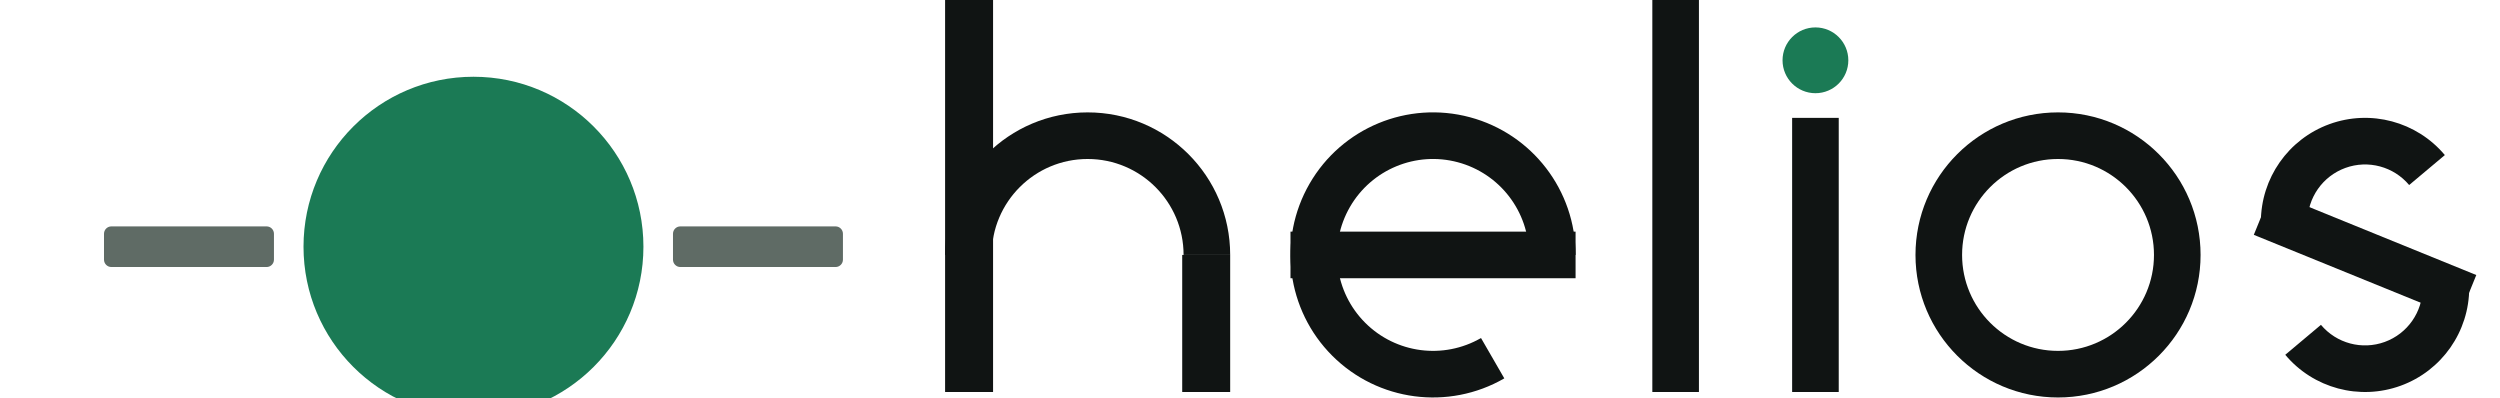
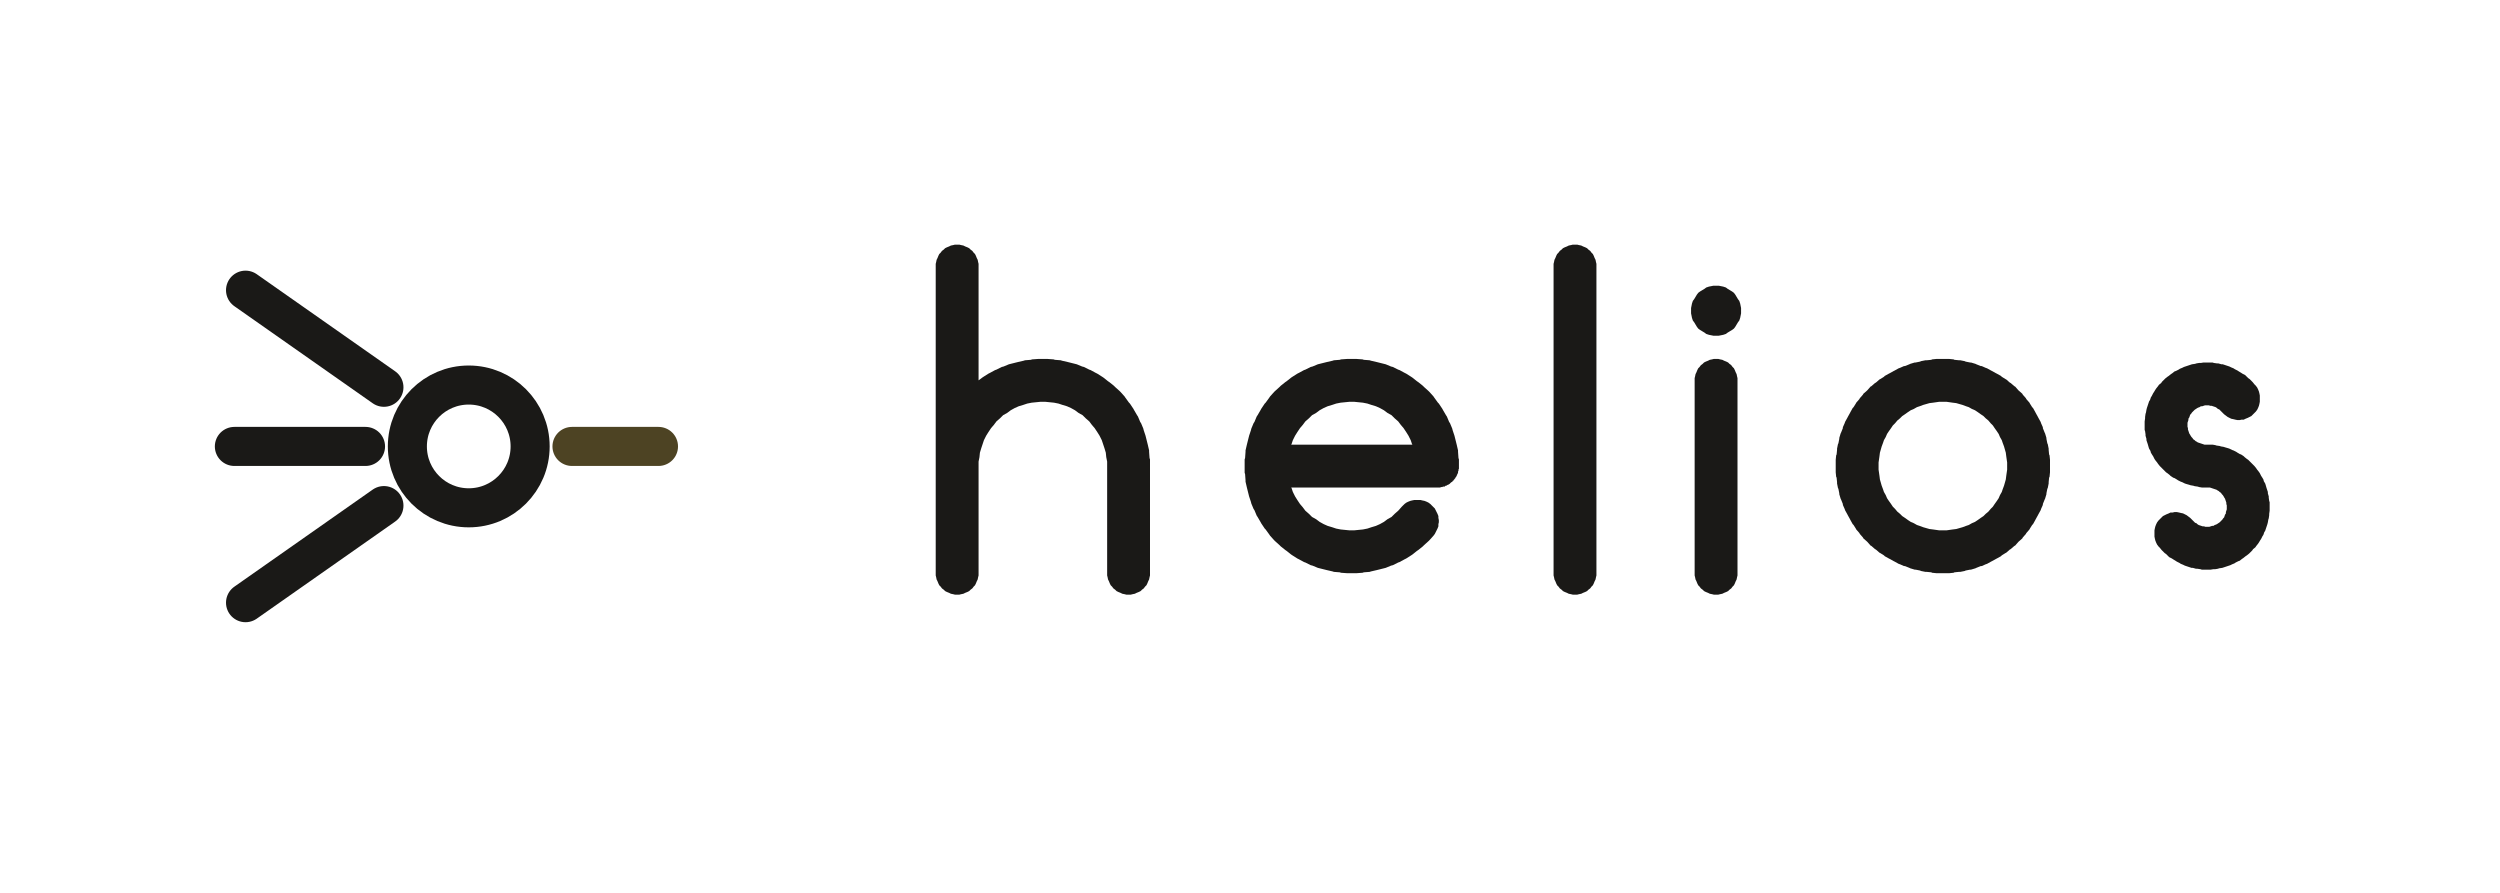
- <svg xmlns="http://www.w3.org/2000/svg" viewBox="0 0 911.6 145.0" width="912" height="145">
-   <g transform="translate(0,-82.52174) scale(0.3369565)">
-     <rect x="112.00" y="490.00" width="184.00" height="44.00" rx="8.00" fill="#5F6B65" />
-     <rect x="728.00" y="490.00" width="184.00" height="44.00" rx="8.00" fill="#5F6B65" />
-     <circle cx="512.00" cy="512.00" r="184.00" fill="#1B7A55" />
+ <svg xmlns="http://www.w3.org/2000/svg" viewBox="0 0 560 200">
+   <g transform="translate(40,40.0) scale(1.25)">
+     <circle cx="52" cy="48" r="11" fill="none" stroke="#1A1917" stroke-width="7" />
+     <path d="M12 20 36.8 37.4M10 48 33.5 48M12 76 36.8 58.6" fill="none" stroke="#1A1917" stroke-width="7" stroke-linecap="round" stroke-linejoin="round" />
+     <path d="M70.5 48 86 48" fill="none" stroke="#4D4323" stroke-width="7" stroke-linecap="round" stroke-linejoin="round" />
  </g>
-   <g transform="translate(327.57,0)">
-     <path fill="#101413" d="M 17.00 0.00 h 17.50 v 143.00 h -17.50 Z" />
-     <path fill="#101413" d="M 17.00 93.00 A 52.00 52.00 0 0 1 121.00 93.00 L 104.00 93.00 A 35.00 35.00 0 0 0 34.00 93.00 Z" />
-     <path fill="#101413" d="M 103.50 93.00 h 17.50 v 50.00 h -17.50 Z" />
-     <path fill="#101413" d="M 247.00 93.00 A 52.00 52.00 0 1 0 221.00 138.03 L 212.50 123.31 A 35.00 35.00 0 1 1 230.00 93.00 Z" />
-     <path fill="#101413" d="M 143.00 84.50 h 104.00 v 17.00 h -104.00 Z" />
-     <path fill="#101413" d="M 275.00 0.00 h 17.00 v 143.00 h -17.00 Z" />
-     <path fill="#101413" d="M 326.00 43.00 h 17.00 v 100.00 h -17.00 Z" />
-     <path fill="#101413" d="M 371.00 93.00 A 52.00 52.00 0 1 1 475.00 93.00 A 52.00 52.00 0 1 1 371.00 93.00 Z M 388.00 93.00 A 35.00 35.00 0 1 0 458.00 93.00 A 35.00 35.00 0 1 0 388.00 93.00 Z" />
-     <path fill="#101413" d="M 564.11 56.57 A 38.00 38.00 0 0 0 497.00 81.00 L 514.00 81.00 A 21.00 21.00 0 0 1 551.09 67.50 Z" />
-     <path fill="#101413" d="M 494.42 85.67 L 569.17 116.08 L 575.58 100.33 L 500.83 69.92 Z" />
-     <path fill="#101413" d="M 573.00 105.00 A 38.00 38.00 0 0 1 505.89 129.43 L 518.91 118.50 A 21.00 21.00 0 0 0 556.00 105.00 Z" />
-     <circle cx="334.50" cy="22" r="12" fill="#1B7A55" />
+   <g fill="#1A1917" transform="translate(200,128.4)">
+     <g transform="translate(0.00,0) scale(0.1,-0.1)">
+       <path d="M96 -5V0V688V693L97 697L98 702L100 706L102 711L104 715L107 718L110 722L114 725L117 728L121 730L126 732L130 734L135 735L139 736H144H149L153 735L158 734L162 732L167 730L171 728L174 725L178 722L181 718L184 715L186 711L188 706L190 702L191 697L192 693V688V432L200 438L203 440L214 447L218 449L229 455L232 456L244 462L248 463L260 468L264 469L276 472L280 473L293 476L296 477L309 478L312 479L326 480H329H343H346L360 479L363 478L376 477L379 476L392 473L396 472L408 469L412 468L424 463L428 462L440 456L443 455L454 449L458 447L469 440L472 438L482 430L485 428L495 420L498 417L508 408L510 406L519 396L521 393L529 382L531 380L539 368L540 366L547 354L549 351L554 339L556 336L561 324L562 320L566 308L567 304L570 292L571 288L574 275V272L575 258L576 255V242V241V240V0V-5L575 -9L574 -14L572 -18L570 -23L568 -27L565 -30L562 -34L558 -37L555 -40L551 -42L546 -44L542 -46L537 -47L533 -48H528H523L519 -47L514 -46L510 -44L505 -42L501 -40L498 -37L494 -34L491 -30L488 -27L486 -23L484 -18L482 -14L481 -9L480 -5V0V239V250L478 260L477 270L474 280L471 289L468 298L463 308L458 316L452 325L446 332L440 340L432 347L425 354L416 359L408 365L399 370L390 374L380 377L371 380L361 382L351 383L341 384H331L321 383L311 382L301 380L292 377L282 374L273 370L264 365L256 359L247 354L240 347L232 340L226 332L220 325L214 316L209 308L204 298L201 289L198 280L195 270L194 260L192 250V239V0V-5L191 -9L190 -14L188 -18L186 -23L184 -27L181 -30L178 -34L174 -37L171 -40L167 -42L162 -44L158 -46L153 -47L149 -48H144H139L135 -47L130 -46L126 -44L121 -42L117 -40L114 -37L110 -34L107 -30L104 -27L102 -23L100 -18L98 -14L97 -9Z" />
+     </g>
+     <g transform="translate(69.20,0) scale(0.1,-0.1)">
+       <path d="M96 240V242V255L97 258L98 272V275L101 288L102 292L105 304L106 308L110 320L111 324L116 336L118 339L123 351L125 354L132 366L133 368L141 380L143 382L151 393L153 396L162 406L164 408L174 417L177 420L187 428L190 430L200 438L203 440L214 447L218 449L229 455L232 456L244 462L248 463L260 468L264 469L276 472L280 473L293 476L296 477L309 478L312 479L326 480H329H343H346L360 479L363 478L376 477L379 476L392 473L396 472L408 469L412 468L424 463L428 462L440 456L443 455L454 449L458 447L469 440L472 438L482 430L485 428L495 420L498 417L508 408L510 406L519 396L521 393L529 382L531 380L539 368L540 366L547 354L549 351L554 339L556 336L561 324L562 320L566 308L567 304L570 292L571 288L574 275V272L575 258L576 255V242V241V240V238V237V236V235V234L575 232V231V229L574 228V227V226V225L573 223V222H572V220L571 219V218L570 217V216L569 215L568 214V213L567 212L566 211V210H565L564 208L563 207H562V206L561 205L560 204H559L558 203L557 202L556 201L555 200L553 199L552 198H551L549 197L548 196H547H546L545 195L544 194H543H542H540L539 193H538H537H536L534 192H533H531H530H529H528H200L201 191L204 182L209 172L214 164L220 155L226 148L232 140L240 133L247 126L256 121L264 115L273 110L282 106L292 103L301 100L311 98L321 97L331 96H341L351 97L361 98L371 100L380 103L390 106L399 110L408 115L416 121L425 126L432 133L440 140L448 149L451 152L454 155L458 158L462 160L467 162L471 163L476 164H480H485H490L494 163L499 162L504 160L508 158L512 155L515 152L518 149L522 145L524 141L526 137L528 133L530 128V124L531 119V114L530 110V105L528 100L526 96L524 92L522 88L519 84L510 74L508 72L498 63L495 60L485 52L482 50L472 42L469 40L458 33L454 31L443 25L440 24L428 18L424 17L412 12L408 11L396 8L392 7L379 4L376 3L363 2L360 1L346 0H343H329H326L312 1L309 2L296 3L293 4L280 7L276 8L264 11L260 12L248 17L244 18L232 24L229 25L218 31L214 33L203 40L200 42L190 50L187 52L177 60L174 63L164 72L162 74L153 84L151 87L143 98L141 100L133 112L132 114L125 126L123 129L118 141L116 144L111 156L110 160L106 172L105 176L102 188L101 192L98 205V208L97 222L96 225V238ZM200 288H472L471 289L468 298L463 308L458 316L452 325L446 332L440 340L432 347L425 354L416 359L408 365L399 370L390 374L380 377L371 380L361 382L351 383L341 384H331L321 383L311 382L301 380L292 377L282 374L273 370L264 365L256 359L247 354L240 347L232 340L226 332L220 325L214 316L209 308L204 298L201 289Z" />
+     </g>
+     <g transform="translate(138.40,0) scale(0.1,-0.1)">
+       <path d="M96 0V688V693L97 697L98 702L100 706L102 711L104 715L107 718L110 722L114 725L117 728L121 730L126 732L130 734L135 735L139 736H144H149L153 735L158 734L162 732L167 730L171 728L174 725L178 722L181 718L184 715L186 711L188 706L190 702L191 697L192 693V688V0V-5L191 -9L190 -14L188 -18L186 -23L184 -27L181 -30L178 -34L174 -37L171 -40L167 -42L162 -44L158 -46L153 -47L149 -48H144H139L135 -47L130 -46L126 -44L121 -42L117 -40L114 -37L110 -34L107 -30L104 -27L102 -23L100 -18L98 -14L97 -9L96 -5Z" />
+     </g>
+     <g transform="translate(169.20,0) scale(0.1,-0.1)">
+       <path d="M208 594V588V582L207 577L206 572L204 566L201 562L198 557L195 552L192 548L188 545L183 542L178 539L174 536L168 534L163 533L158 532H152H146L141 533L136 534L130 536L126 539L121 542L116 545L112 548L109 552L106 557L103 562L100 566L98 572L97 577L96 582V588V594L97 599L98 604L100 610L103 614L106 619L109 624L112 628L116 631L121 634L126 637L130 640L136 642L141 643L146 644H152H158L163 643L168 642L174 640L178 637L183 634L188 631L192 628L195 624L198 619L201 614L204 610L206 604L207 599ZM104 -5V0V432V437L105 441L106 446L108 450L110 455L112 459L115 462L118 466L122 469L125 472L129 474L134 476L138 478L143 479L147 480H152H157L161 479L166 478L170 476L175 474L179 472L182 469L186 466L189 462L192 459L194 455L196 450L198 446L199 441L200 437V432V0V-5L199 -9L198 -14L196 -18L194 -23L192 -27L189 -30L186 -34L182 -37L179 -40L175 -42L170 -44L166 -46L161 -47L157 -48H152H147L143 -47L138 -46L134 -44L129 -42L125 -40L122 -37L118 -34L115 -30L112 -27L110 -23L108 -18L106 -14L105 -9Z" />
+     </g>
+     <g transform="translate(201.60,0) scale(0.1,-0.1)">
+       <path d="M576 241V239V229V226L575 216L574 214L573 204V201L571 191L570 189L568 179V177L565 167L564 165L560 155V153L556 144L555 141L550 132L549 130L544 121L543 119L538 110L536 108L531 100L530 98L523 90L522 88L515 80L514 78L506 71L505 70L498 62L496 61L488 54L486 53L478 46L476 45L468 40L466 38L457 33L455 32L446 27L444 26L435 21L432 20L423 16H421L411 12L409 11L399 8H397L387 6L385 5L375 3H372L362 2L360 1L350 0H347H337H335H325H322L312 1L310 2L300 3H297L287 5L285 6L275 8H273L263 11L261 12L251 16H249L240 20L237 21L228 26L226 27L217 32L215 33L206 38L204 40L196 45L194 46L186 53L184 54L176 61L174 62L167 70L166 71L158 78L157 80L150 88L149 90L142 98L141 100L136 108L134 110L129 119L128 121L123 130L122 132L117 141L116 144L112 153V155L108 165L107 167L104 177V179L102 189L101 191L99 201V204L98 214L97 216L96 226V229V239V241V251V254L97 264L98 266L99 276V279L101 289L102 291L104 301V303L107 313L108 315L112 325V327L116 336L117 339L122 348L123 350L128 359L129 361L134 370L136 372L141 380L142 382L149 390L150 392L157 400L158 402L166 409L167 410L174 418L176 419L184 426L186 427L194 434L196 435L204 440L206 442L215 447L217 448L226 453L228 454L237 459L240 460L249 464H251L261 468L263 469L273 472H275L285 474L287 475L297 477H300L310 478L312 479L322 480H325H335H337H347H350L360 479L362 478L372 477H375L385 475L387 474L397 472H399L409 469L411 468L421 464H423L432 460L435 459L444 454L446 453L455 448L457 447L466 442L468 440L476 435L478 434L486 427L488 426L496 419L498 418L505 410L506 409L514 402L515 400L522 392L523 390L530 382L531 380L536 372L538 370L543 361L544 359L549 350L550 348L555 339L556 336L560 327V325L564 315L565 313L568 303V301L570 291L571 289L573 279V276L574 266L575 264L576 254V251ZM480 240V248L479 255L478 262L477 270L475 277L473 284L470 292L468 298L464 305L461 312L457 318L452 325L448 331L443 336L438 342L432 347L427 352L421 356L414 361L408 365L401 368L394 372L388 374L380 377L373 379L366 381L358 382L351 383L344 384H336H328L321 383L314 382L306 381L299 379L292 377L284 374L278 372L271 368L264 365L258 361L251 356L245 352L240 347L234 342L229 336L224 331L220 325L215 318L211 312L208 305L204 298L202 292L199 284L197 277L195 270L194 262L193 255L192 248V240V232L193 225L194 218L195 210L197 203L199 196L202 188L204 182L208 175L211 168L215 162L220 155L224 149L229 144L234 138L240 133L245 128L251 124L258 119L264 115L271 112L278 108L284 106L292 103L299 101L306 99L314 98L321 97L328 96H336H344L351 97L358 98L366 99L373 101L380 103L388 106L394 108L401 112L408 115L414 119L421 124L427 128L432 133L438 138L443 144L448 149L452 155L457 162L461 168L464 175L468 182L470 188L473 196L475 203L477 210L478 218L479 225L480 232Z" />
+     </g>
+     <g transform="translate(270.80,0) scale(0.1,-0.1)">
+       <path d="M336 430 338 428 342 423 345 420 348 416 350 412 352 407 353 403 354 398V393V389V384L353 379L352 375L350 370L348 366L345 362L342 359L339 356L335 352L331 350L327 348L322 346L318 344H313L309 343H304L299 344L295 345L290 346L286 348L282 350L278 353L274 356L271 359L268 362L265 365L263 367L260 368L258 370L255 372L252 373L249 374L246 375H243L240 376H237H234H231L228 375L225 374H222L219 372L216 371L214 370L211 368L208 366L206 364L204 362L202 360L200 357L198 355L197 352L196 349L194 346V343L193 340L192 337V334V331V328L193 325V322L194 319L195 316L196 313L198 310L199 308L201 305L203 303L205 300L208 298L210 296L212 295L215 293L218 292L221 291L224 290L227 289L230 288H233H238H244H248L254 287L257 286L264 285L267 284L273 283L276 282L283 280L286 279L292 276L295 275L301 272L304 270L309 267L312 266L318 262L320 260L325 256L328 254L333 249L335 247L340 242L342 240L346 235L348 232L352 227L354 224L357 218L359 215L362 210L363 206L366 201L367 198L369 191L370 188L372 182V179L374 172V169L375 162L376 159V153V149V143V140L375 133V130L374 123L373 120L372 114L371 110L369 104L368 101L366 95L364 92L362 86L360 83L357 77L355 74L352 69L350 66L346 61L344 58L339 54L337 51L332 46L330 44L325 40L322 38L317 34L314 32L309 28L306 27L300 24L297 22L292 20L288 18L282 16L279 15L273 13L270 12L263 11L260 10L254 9H250L244 8H240H234H230H224L221 9L214 10H211L204 12H201L195 14L192 15L186 17L182 19L177 21L174 23L168 26L165 28L160 31L157 33L151 36L149 38L144 43L141 45L136 50L134 52L130 57L127 60L124 64L122 68L120 73L119 77L118 82V87V91V96L119 101L120 105L122 110L124 114L127 118L130 121L133 124L137 128L141 130L145 132L150 134L154 136H159L163 137H168L173 136L177 135L182 134L186 132L190 130L194 127L198 124L201 121L204 118L207 115L209 113L212 112L214 110L217 108L220 107L223 106L226 105H229L232 104H235H238H241L244 105L247 106H250L253 108L256 109L258 110L261 112L264 114L266 116L268 118L270 120L272 123L274 125L275 128L276 131L278 134V137L279 140L280 143V146V149V152L279 155V158L278 161L277 164L276 167L274 170L273 172L271 175L269 177L267 180L264 182L262 184L260 185L257 187L254 188L251 189L248 190L245 191L242 192H239H234H228H224L218 193L215 194L208 195L205 196L199 197L196 198L189 200L186 201L180 204L177 205L171 208L168 210L163 213L160 214L154 218L152 220L147 224L144 226L139 231L137 233L132 238L130 240L126 245L124 248L120 253L118 256L115 262L113 265L110 270L109 274L106 279L105 282L103 289L102 292L100 298V301L98 308V311L97 318L96 321V327V331V337V340L97 347V350L98 357L99 360L100 366L101 370L103 376L104 379L106 385L108 388L110 394L112 397L115 403L117 406L120 411L122 414L126 419L128 422L133 426L135 429L140 434L142 436L147 440L150 442L155 446L158 448L163 452L166 453L172 456L175 458L180 460L184 462L190 464L193 465L199 467L202 468L209 469L212 470L218 471H222L228 472H232H238H242H248L251 471L258 470H261L268 468H271L277 466L280 465L286 463L290 461L295 459L298 457L304 454L307 452L312 449L315 447L321 444L323 442L328 437L331 435Z" />
+     </g>
  </g>
</svg>
